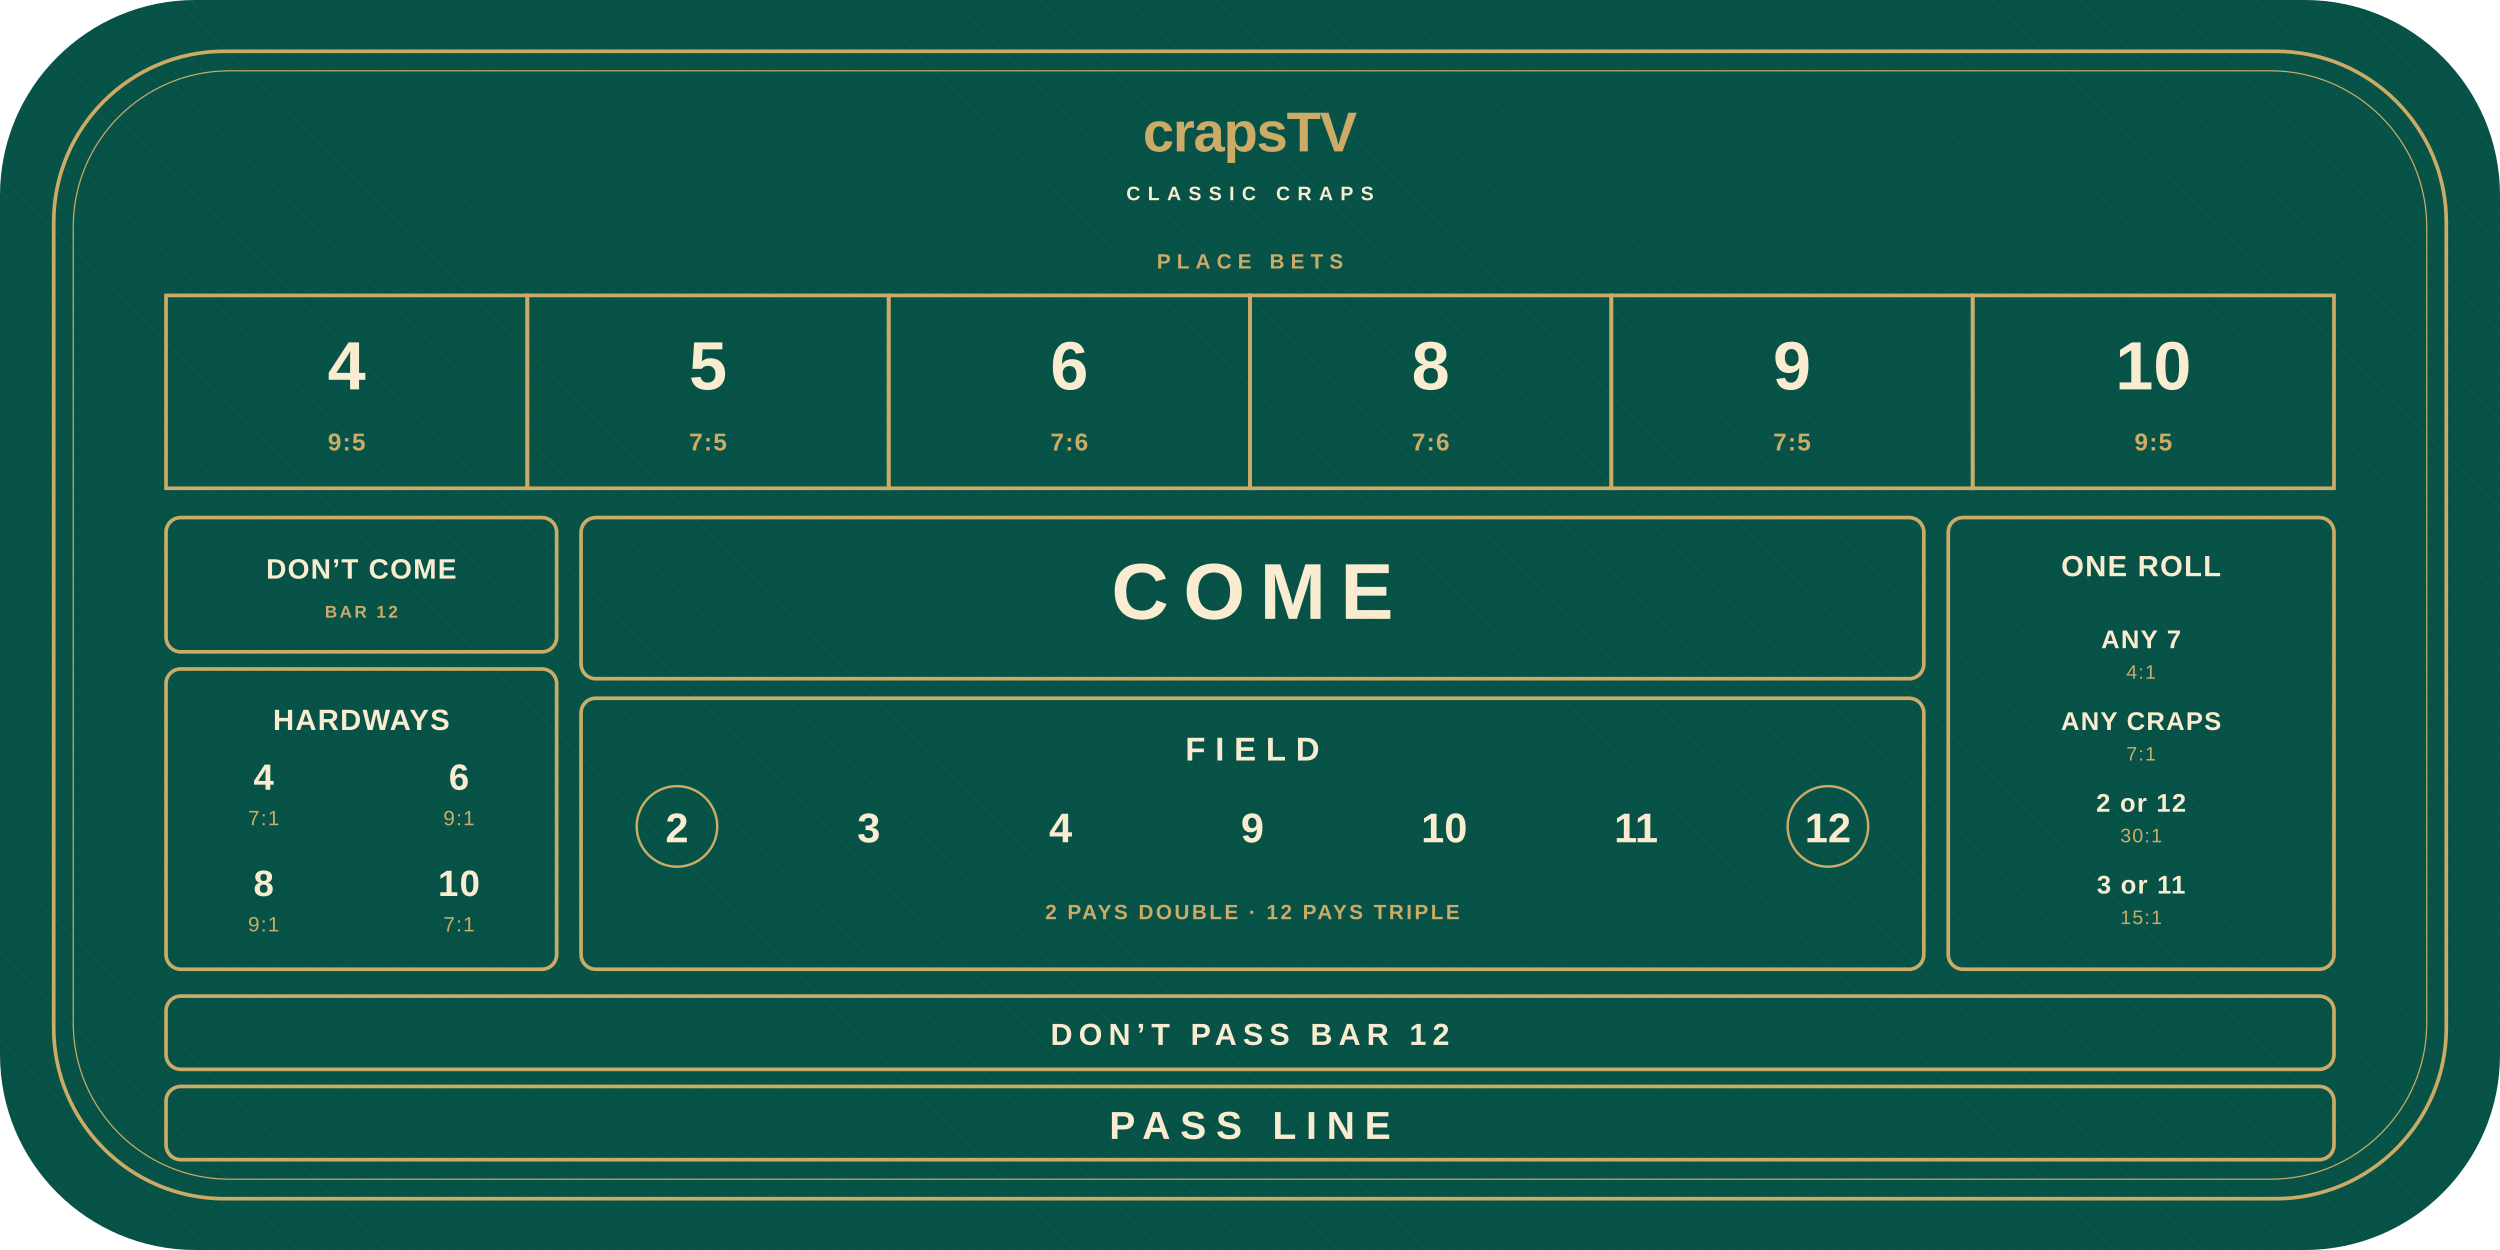
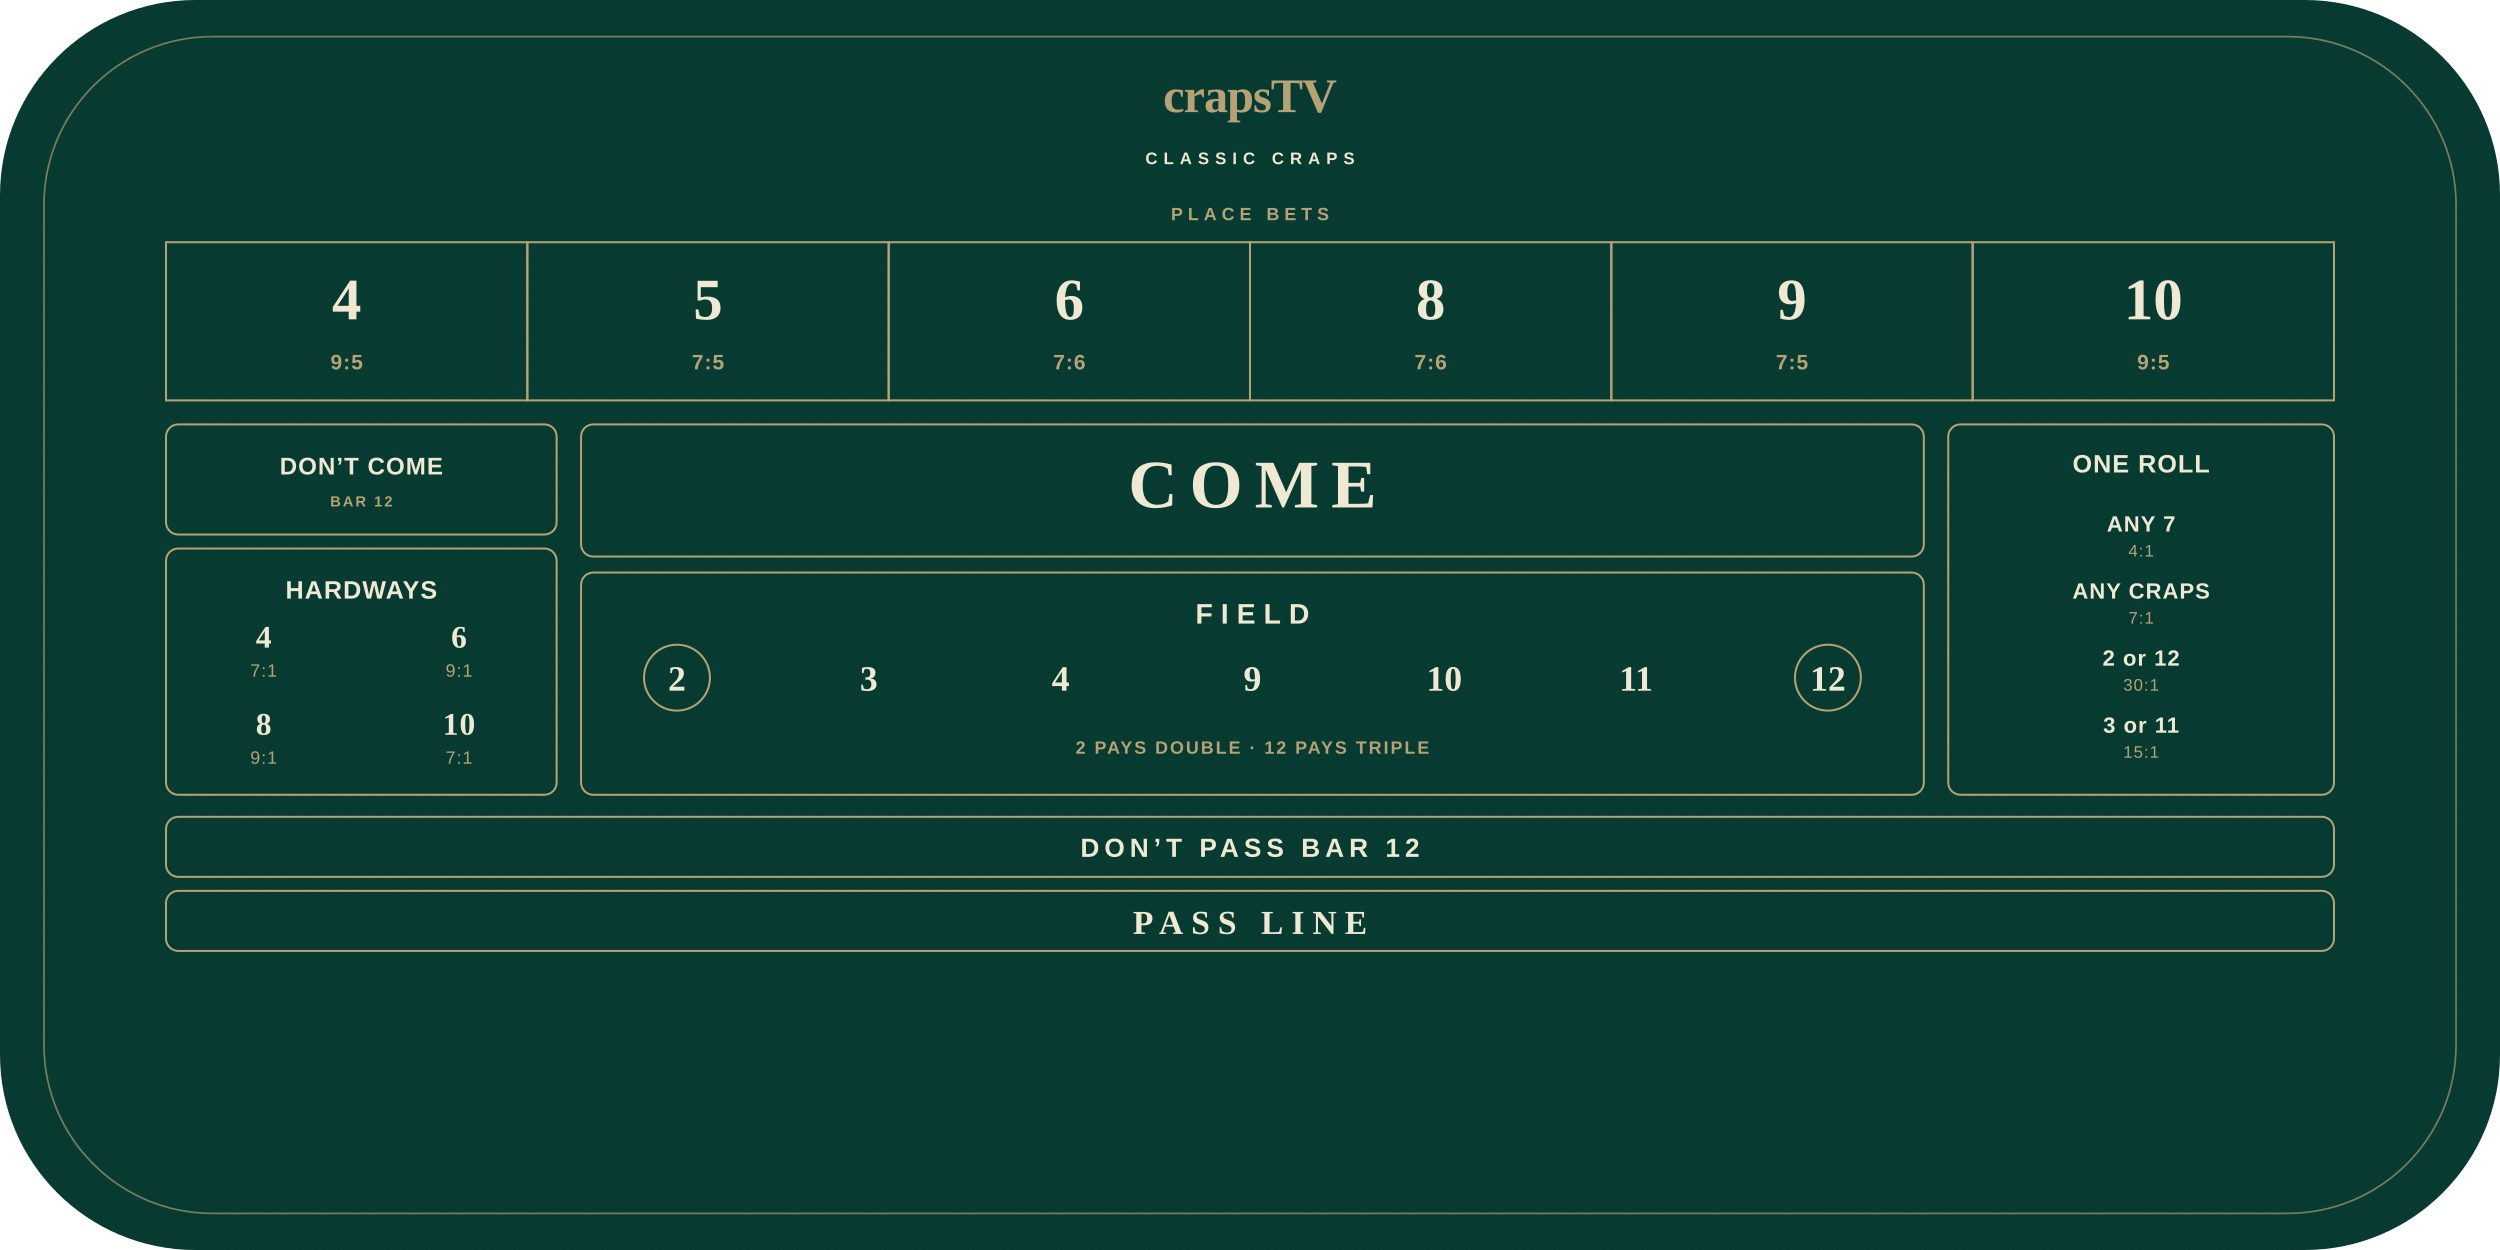
<svg xmlns="http://www.w3.org/2000/svg" baseProfile="full" height="1024px" version="1.1" viewBox="0 0 2048 1024" width="2048px">
  <defs>
    <pattern height="12" id="weave" patternUnits="userSpaceOnUse" width="12" x="0" y="0">
-       <path d="M0,0 L12,12 M-6,6 L6,18 M6,-6 L18,6" opacity="0.055" stroke="#a2d7bd" stroke-width="0.45" />
+       <path d="M0,0 L12,12 M-6,6 L6,18 M6,-6 L18,6" opacity="0.035" stroke="#a2d7bd" stroke-width="0.4" />
    </pattern>
  </defs>
-   <rect fill="#075247" height="1024" rx="160" width="2048" x="0" y="0" />
+   <rect fill="#073a31" height="1024" rx="160" width="2048" x="0" y="0" />
  <rect fill="url(#weave)" height="1024" rx="160" width="2048" x="0" y="0" />
-   <rect fill="none" height="940" rx="140" stroke="#ccab67" stroke-width="3" width="1960" x="44" y="42" />
-   <rect fill="none" height="908" rx="128" stroke="#ccab67" stroke-width="1" width="1928" x="60" y="58" />
-   <text fill="#ccab67" font-family="Arial, Helvetica, sans-serif" font-size="46" font-weight="800" letter-spacing="-1" text-anchor="middle" x="1024" y="124">crapsTV</text>
-   <text fill="#f9ecd0" font-family="Arial, Helvetica, sans-serif" font-size="16" font-weight="600" letter-spacing="6" text-anchor="middle" x="1024" y="164">CLASSIC CRAPS</text>
-   <text fill="#ccab67" font-family="Arial, Helvetica, sans-serif" font-size="17" font-weight="700" letter-spacing="5" text-anchor="middle" x="1024" y="220">PLACE BETS</text>
-   <rect fill="none" height="158" rx="0" stroke="#ccab67" stroke-width="3" width="296.0" x="136.0" y="242" />
-   <text fill="#f9ecd0" font-family="Arial, Helvetica, sans-serif" font-size="56" font-weight="800" letter-spacing="0" text-anchor="middle" x="284.0" y="319">4</text>
-   <text fill="#ccab67" font-family="Arial, Helvetica, sans-serif" font-size="20" font-weight="600" letter-spacing="1" text-anchor="middle" x="284.0" y="369">9:5</text>
-   <rect fill="none" height="158" rx="0" stroke="#ccab67" stroke-width="3" width="296.0" x="432.0" y="242" />
-   <text fill="#f9ecd0" font-family="Arial, Helvetica, sans-serif" font-size="56" font-weight="800" letter-spacing="0" text-anchor="middle" x="580.0" y="319">5</text>
-   <text fill="#ccab67" font-family="Arial, Helvetica, sans-serif" font-size="20" font-weight="600" letter-spacing="1" text-anchor="middle" x="580.0" y="369">7:5</text>
-   <rect fill="none" height="158" rx="0" stroke="#ccab67" stroke-width="3" width="296.0" x="728.0" y="242" />
-   <text fill="#f9ecd0" font-family="Arial, Helvetica, sans-serif" font-size="56" font-weight="800" letter-spacing="0" text-anchor="middle" x="876.0" y="319">6</text>
-   <text fill="#ccab67" font-family="Arial, Helvetica, sans-serif" font-size="20" font-weight="600" letter-spacing="1" text-anchor="middle" x="876.0" y="369">7:6</text>
-   <rect fill="none" height="158" rx="0" stroke="#ccab67" stroke-width="3" width="296.0" x="1024.0" y="242" />
-   <text fill="#f9ecd0" font-family="Arial, Helvetica, sans-serif" font-size="56" font-weight="800" letter-spacing="0" text-anchor="middle" x="1172.0" y="319">8</text>
-   <text fill="#ccab67" font-family="Arial, Helvetica, sans-serif" font-size="20" font-weight="600" letter-spacing="1" text-anchor="middle" x="1172.0" y="369">7:6</text>
-   <rect fill="none" height="158" rx="0" stroke="#ccab67" stroke-width="3" width="296.0" x="1320.0" y="242" />
-   <text fill="#f9ecd0" font-family="Arial, Helvetica, sans-serif" font-size="56" font-weight="800" letter-spacing="0" text-anchor="middle" x="1468.0" y="319">9</text>
-   <text fill="#ccab67" font-family="Arial, Helvetica, sans-serif" font-size="20" font-weight="600" letter-spacing="1" text-anchor="middle" x="1468.0" y="369">7:5</text>
-   <rect fill="none" height="158" rx="0" stroke="#ccab67" stroke-width="3" width="296.0" x="1616.0" y="242" />
-   <text fill="#f9ecd0" font-family="Arial, Helvetica, sans-serif" font-size="56" font-weight="800" letter-spacing="0" text-anchor="middle" x="1764.0" y="319">10</text>
-   <text fill="#ccab67" font-family="Arial, Helvetica, sans-serif" font-size="20" font-weight="600" letter-spacing="1" text-anchor="middle" x="1764.0" y="369">9:5</text>
-   <rect fill="none" height="110" rx="12" stroke="#ccab67" stroke-width="3" width="320" x="136" y="424" />
-   <text fill="#f9ecd0" font-family="Arial, Helvetica, sans-serif" font-size="23" font-weight="700" letter-spacing="1" text-anchor="middle" x="296" y="474">DON’T COME</text>
-   <text fill="#ccab67" font-family="Arial, Helvetica, sans-serif" font-size="14" font-weight="600" letter-spacing="2" text-anchor="middle" x="296" y="506">BAR 12</text>
-   <rect fill="none" height="246" rx="12" stroke="#ccab67" stroke-width="3" width="320" x="136" y="548" />
-   <text fill="#f9ecd0" font-family="Arial, Helvetica, sans-serif" font-size="24" font-weight="700" letter-spacing="1" text-anchor="middle" x="296" y="598">HARDWAYS</text>
-   <text fill="#f9ecd0" font-family="Arial, Helvetica, sans-serif" font-size="30" font-weight="800" letter-spacing="1" text-anchor="middle" x="216" y="647">4</text>
-   <text fill="#ccab67" font-family="Arial, Helvetica, sans-serif" font-size="17" font-weight="500" letter-spacing="1" text-anchor="middle" x="216" y="676">7:1</text>
-   <text fill="#f9ecd0" font-family="Arial, Helvetica, sans-serif" font-size="30" font-weight="800" letter-spacing="1" text-anchor="middle" x="376" y="647">6</text>
-   <text fill="#ccab67" font-family="Arial, Helvetica, sans-serif" font-size="17" font-weight="500" letter-spacing="1" text-anchor="middle" x="376" y="676">9:1</text>
-   <text fill="#f9ecd0" font-family="Arial, Helvetica, sans-serif" font-size="30" font-weight="800" letter-spacing="1" text-anchor="middle" x="216" y="734">8</text>
-   <text fill="#ccab67" font-family="Arial, Helvetica, sans-serif" font-size="17" font-weight="500" letter-spacing="1" text-anchor="middle" x="216" y="763">9:1</text>
-   <text fill="#f9ecd0" font-family="Arial, Helvetica, sans-serif" font-size="30" font-weight="800" letter-spacing="1" text-anchor="middle" x="376" y="734">10</text>
-   <text fill="#ccab67" font-family="Arial, Helvetica, sans-serif" font-size="17" font-weight="500" letter-spacing="1" text-anchor="middle" x="376" y="763">7:1</text>
-   <rect fill="none" height="370" rx="12" stroke="#ccab67" stroke-width="3" width="316" x="1596" y="424" />
-   <text fill="#f9ecd0" font-family="Arial, Helvetica, sans-serif" font-size="24" font-weight="700" letter-spacing="1" text-anchor="middle" x="1754" y="472">ONE ROLL</text>
-   <text fill="#f9ecd0" font-family="Arial, Helvetica, sans-serif" font-size="21" font-weight="600" letter-spacing="1" text-anchor="middle" x="1754" y="531">ANY 7</text>
-   <text fill="#ccab67" font-family="Arial, Helvetica, sans-serif" font-size="16" font-weight="500" letter-spacing="1" text-anchor="middle" x="1754" y="556">4:1</text>
-   <text fill="#f9ecd0" font-family="Arial, Helvetica, sans-serif" font-size="21" font-weight="600" letter-spacing="1" text-anchor="middle" x="1754" y="598">ANY CRAPS</text>
-   <text fill="#ccab67" font-family="Arial, Helvetica, sans-serif" font-size="16" font-weight="500" letter-spacing="1" text-anchor="middle" x="1754" y="623">7:1</text>
-   <text fill="#f9ecd0" font-family="Arial, Helvetica, sans-serif" font-size="21" font-weight="600" letter-spacing="1" text-anchor="middle" x="1754" y="665">2 or 12</text>
-   <text fill="#ccab67" font-family="Arial, Helvetica, sans-serif" font-size="16" font-weight="500" letter-spacing="1" text-anchor="middle" x="1754" y="690">30:1</text>
-   <text fill="#f9ecd0" font-family="Arial, Helvetica, sans-serif" font-size="21" font-weight="600" letter-spacing="1" text-anchor="middle" x="1754" y="732">3 or 11</text>
-   <text fill="#ccab67" font-family="Arial, Helvetica, sans-serif" font-size="16" font-weight="500" letter-spacing="1" text-anchor="middle" x="1754" y="757">15:1</text>
-   <rect fill="none" height="132" rx="12" stroke="#ccab67" stroke-width="3" width="1100" x="476" y="424" />
-   <text fill="#f9ecd0" font-family="Arial, Helvetica, sans-serif" font-size="65" font-weight="800" letter-spacing="12" text-anchor="middle" x="1026.0" y="507">COME</text>
-   <rect fill="none" height="222" rx="12" stroke="#ccab67" stroke-width="3" width="1100" x="476" y="572" />
-   <text fill="#f9ecd0" font-family="Arial, Helvetica, sans-serif" font-size="27" font-weight="700" letter-spacing="8" text-anchor="middle" x="1026.0" y="623">FIELD</text>
-   <circle cx="554.571" cy="677" fill="none" r="33" stroke="#ccab67" stroke-width="2" />
-   <text fill="#f9ecd0" font-family="Arial, Helvetica, sans-serif" font-size="34" font-weight="800" letter-spacing="0" text-anchor="middle" x="554.571" y="690">2</text>
-   <text fill="#f9ecd0" font-family="Arial, Helvetica, sans-serif" font-size="34" font-weight="800" letter-spacing="0" text-anchor="middle" x="711.714" y="690">3</text>
-   <text fill="#f9ecd0" font-family="Arial, Helvetica, sans-serif" font-size="34" font-weight="800" letter-spacing="0" text-anchor="middle" x="868.857" y="690">4</text>
-   <text fill="#f9ecd0" font-family="Arial, Helvetica, sans-serif" font-size="34" font-weight="800" letter-spacing="0" text-anchor="middle" x="1026.0" y="690">9</text>
-   <text fill="#f9ecd0" font-family="Arial, Helvetica, sans-serif" font-size="34" font-weight="800" letter-spacing="0" text-anchor="middle" x="1183.143" y="690">10</text>
-   <text fill="#f9ecd0" font-family="Arial, Helvetica, sans-serif" font-size="34" font-weight="800" letter-spacing="0" text-anchor="middle" x="1340.286" y="690">11</text>
-   <circle cx="1497.429" cy="677" fill="none" r="33" stroke="#ccab67" stroke-width="2" />
-   <text fill="#f9ecd0" font-family="Arial, Helvetica, sans-serif" font-size="34" font-weight="800" letter-spacing="0" text-anchor="middle" x="1497.429" y="690">12</text>
-   <text fill="#ccab67" font-family="Arial, Helvetica, sans-serif" font-size="17" font-weight="600" letter-spacing="2" text-anchor="middle" x="1026.0" y="753">2 PAYS DOUBLE  ·  12 PAYS TRIPLE</text>
-   <rect fill="none" height="60" rx="12" stroke="#ccab67" stroke-width="3" width="1776" x="136" y="816" />
-   <text fill="#f9ecd0" font-family="Arial, Helvetica, sans-serif" font-size="25" font-weight="700" letter-spacing="5" text-anchor="middle" x="1024" y="856">DON’T PASS BAR 12</text>
-   <rect fill="none" height="60" rx="12" stroke="#ccab67" stroke-width="3" width="1776" x="136" y="890" />
-   <text fill="#f9ecd0" font-family="Arial, Helvetica, sans-serif" font-size="32" font-weight="800" letter-spacing="8" text-anchor="middle" x="1024" y="933">PASS LINE</text>
+   <rect fill="none" height="964" opacity="0.65" rx="138" stroke="#b5a375" stroke-width="1.4" width="1976" x="36" y="30" />
+   <text fill="#b5a375" font-family="Georgia, Times New Roman, serif" font-size="39.56" font-weight="600" letter-spacing="-0.82" text-anchor="middle" x="1024" y="91.84">crapsTV</text>
+   <text fill="#efe8d3" font-family="Arial, Helvetica, sans-serif" font-size="13.76" font-weight="600" letter-spacing="4.92" text-anchor="middle" x="1024" y="134.48">CLASSIC CRAPS</text>
+   <text fill="#b5a375" font-family="Arial, Helvetica, sans-serif" font-size="14.62" font-weight="600" letter-spacing="4.1" text-anchor="middle" x="1024" y="180.4">PLACE BETS</text>
+   <rect fill="none" height="129.56" rx="0" stroke="#b5a375" stroke-width="1.65" width="296.0" x="136.0" y="198.44" />
+   <text fill="#efe8d3" font-family="Georgia, Times New Roman, serif" font-size="48.16" font-weight="600" letter-spacing="0.0" text-anchor="middle" x="284.0" y="261.58">4</text>
+   <text fill="#b5a375" font-family="Arial, Helvetica, sans-serif" font-size="17.2" font-weight="600" letter-spacing="0.82" text-anchor="middle" x="284.0" y="302.58">9:5</text>
+   <rect fill="none" height="129.56" rx="0" stroke="#b5a375" stroke-width="1.65" width="296.0" x="432.0" y="198.44" />
+   <text fill="#efe8d3" font-family="Georgia, Times New Roman, serif" font-size="48.16" font-weight="600" letter-spacing="0.0" text-anchor="middle" x="580.0" y="261.58">5</text>
+   <text fill="#b5a375" font-family="Arial, Helvetica, sans-serif" font-size="17.2" font-weight="600" letter-spacing="0.82" text-anchor="middle" x="580.0" y="302.58">7:5</text>
+   <rect fill="none" height="129.56" rx="0" stroke="#b5a375" stroke-width="1.65" width="296.0" x="728.0" y="198.44" />
+   <text fill="#efe8d3" font-family="Georgia, Times New Roman, serif" font-size="48.16" font-weight="600" letter-spacing="0.0" text-anchor="middle" x="876.0" y="261.58">6</text>
+   <text fill="#b5a375" font-family="Arial, Helvetica, sans-serif" font-size="17.2" font-weight="600" letter-spacing="0.82" text-anchor="middle" x="876.0" y="302.58">7:6</text>
+   <rect fill="none" height="129.56" rx="0" stroke="#b5a375" stroke-width="1.65" width="296.0" x="1024.0" y="198.44" />
+   <text fill="#efe8d3" font-family="Georgia, Times New Roman, serif" font-size="48.16" font-weight="600" letter-spacing="0.0" text-anchor="middle" x="1172.0" y="261.58">8</text>
+   <text fill="#b5a375" font-family="Arial, Helvetica, sans-serif" font-size="17.2" font-weight="600" letter-spacing="0.82" text-anchor="middle" x="1172.0" y="302.58">7:6</text>
+   <rect fill="none" height="129.56" rx="0" stroke="#b5a375" stroke-width="1.65" width="296.0" x="1320.0" y="198.44" />
+   <text fill="#efe8d3" font-family="Georgia, Times New Roman, serif" font-size="48.16" font-weight="600" letter-spacing="0.0" text-anchor="middle" x="1468.0" y="261.58">9</text>
+   <text fill="#b5a375" font-family="Arial, Helvetica, sans-serif" font-size="17.2" font-weight="600" letter-spacing="0.82" text-anchor="middle" x="1468.0" y="302.58">7:5</text>
+   <rect fill="none" height="129.56" rx="0" stroke="#b5a375" stroke-width="1.65" width="296.0" x="1616.0" y="198.44" />
+   <text fill="#efe8d3" font-family="Georgia, Times New Roman, serif" font-size="48.16" font-weight="600" letter-spacing="0.0" text-anchor="middle" x="1764.0" y="261.58">10</text>
+   <text fill="#b5a375" font-family="Arial, Helvetica, sans-serif" font-size="17.2" font-weight="600" letter-spacing="0.82" text-anchor="middle" x="1764.0" y="302.58">9:5</text>
+   <rect fill="none" height="90.2" rx="10" stroke="#b5a375" stroke-width="1.65" width="320" x="136" y="347.68" />
+   <text fill="#efe8d3" font-family="Arial, Helvetica, sans-serif" font-size="19.78" font-weight="600" letter-spacing="0.82" text-anchor="middle" x="296" y="388.68">DON’T COME</text>
+   <text fill="#b5a375" font-family="Arial, Helvetica, sans-serif" font-size="12.04" font-weight="600" letter-spacing="1.64" text-anchor="middle" x="296" y="414.92">BAR 12</text>
+   <rect fill="none" height="201.72" rx="10" stroke="#b5a375" stroke-width="1.65" width="320" x="136" y="449.36" />
+   <text fill="#efe8d3" font-family="Arial, Helvetica, sans-serif" font-size="20.64" font-weight="600" letter-spacing="0.82" text-anchor="middle" x="296" y="490.36">HARDWAYS</text>
+   <text fill="#efe8d3" font-family="Georgia, Times New Roman, serif" font-size="25.8" font-weight="600" letter-spacing="0.82" text-anchor="middle" x="216" y="530.54">4</text>
+   <text fill="#b5a375" font-family="Arial, Helvetica, sans-serif" font-size="14.62" font-weight="500" letter-spacing="0.82" text-anchor="middle" x="216" y="554.32">7:1</text>
+   <text fill="#efe8d3" font-family="Georgia, Times New Roman, serif" font-size="25.8" font-weight="600" letter-spacing="0.82" text-anchor="middle" x="376" y="530.54">6</text>
+   <text fill="#b5a375" font-family="Arial, Helvetica, sans-serif" font-size="14.62" font-weight="500" letter-spacing="0.82" text-anchor="middle" x="376" y="554.32">9:1</text>
+   <text fill="#efe8d3" font-family="Georgia, Times New Roman, serif" font-size="25.8" font-weight="600" letter-spacing="0.82" text-anchor="middle" x="216" y="601.88">8</text>
+   <text fill="#b5a375" font-family="Arial, Helvetica, sans-serif" font-size="14.62" font-weight="500" letter-spacing="0.82" text-anchor="middle" x="216" y="625.66">9:1</text>
+   <text fill="#efe8d3" font-family="Georgia, Times New Roman, serif" font-size="25.8" font-weight="600" letter-spacing="0.82" text-anchor="middle" x="376" y="601.88">10</text>
+   <text fill="#b5a375" font-family="Arial, Helvetica, sans-serif" font-size="14.62" font-weight="500" letter-spacing="0.82" text-anchor="middle" x="376" y="625.66">7:1</text>
+   <rect fill="none" height="303.4" rx="10" stroke="#b5a375" stroke-width="1.65" width="316" x="1596" y="347.68" />
+   <text fill="#efe8d3" font-family="Arial, Helvetica, sans-serif" font-size="20.64" font-weight="600" letter-spacing="0.82" text-anchor="middle" x="1754" y="387.04">ONE ROLL</text>
+   <text fill="#efe8d3" font-family="Arial, Helvetica, sans-serif" font-size="18.06" font-weight="600" letter-spacing="0.82" text-anchor="middle" x="1754" y="435.42">ANY 7</text>
+   <text fill="#b5a375" font-family="Arial, Helvetica, sans-serif" font-size="13.76" font-weight="500" letter-spacing="0.82" text-anchor="middle" x="1754" y="455.92">4:1</text>
+   <text fill="#efe8d3" font-family="Arial, Helvetica, sans-serif" font-size="18.06" font-weight="600" letter-spacing="0.82" text-anchor="middle" x="1754" y="490.36">ANY CRAPS</text>
+   <text fill="#b5a375" font-family="Arial, Helvetica, sans-serif" font-size="13.76" font-weight="500" letter-spacing="0.82" text-anchor="middle" x="1754" y="510.86">7:1</text>
+   <text fill="#efe8d3" font-family="Arial, Helvetica, sans-serif" font-size="18.06" font-weight="600" letter-spacing="0.82" text-anchor="middle" x="1754" y="545.3">2 or 12</text>
+   <text fill="#b5a375" font-family="Arial, Helvetica, sans-serif" font-size="13.76" font-weight="500" letter-spacing="0.82" text-anchor="middle" x="1754" y="565.8">30:1</text>
+   <text fill="#efe8d3" font-family="Arial, Helvetica, sans-serif" font-size="18.06" font-weight="600" letter-spacing="0.82" text-anchor="middle" x="1754" y="600.24">3 or 11</text>
+   <text fill="#b5a375" font-family="Arial, Helvetica, sans-serif" font-size="13.76" font-weight="500" letter-spacing="0.82" text-anchor="middle" x="1754" y="620.74">15:1</text>
+   <rect fill="none" height="108.24" rx="10" stroke="#b5a375" stroke-width="1.65" width="1100" x="476" y="347.68" />
+   <text fill="#efe8d3" font-family="Georgia, Times New Roman, serif" font-size="55.9" font-weight="600" letter-spacing="9.84" text-anchor="middle" x="1026.0" y="415.74">COME</text>
+   <rect fill="none" height="182.04" rx="10" stroke="#b5a375" stroke-width="1.65" width="1100" x="476" y="469.04" />
+   <text fill="#efe8d3" font-family="Arial, Helvetica, sans-serif" font-size="23.22" font-weight="600" letter-spacing="6.56" text-anchor="middle" x="1026.0" y="510.86">FIELD</text>
+   <circle cx="554.571" cy="555.14" fill="none" r="27" stroke="#b5a375" stroke-width="1.65" />
+   <text fill="#efe8d3" font-family="Georgia, Times New Roman, serif" font-size="29.24" font-weight="600" letter-spacing="0.0" text-anchor="middle" x="554.571" y="565.8">2</text>
+   <text fill="#efe8d3" font-family="Georgia, Times New Roman, serif" font-size="29.24" font-weight="600" letter-spacing="0.0" text-anchor="middle" x="711.714" y="565.8">3</text>
+   <text fill="#efe8d3" font-family="Georgia, Times New Roman, serif" font-size="29.24" font-weight="600" letter-spacing="0.0" text-anchor="middle" x="868.857" y="565.8">4</text>
+   <text fill="#efe8d3" font-family="Georgia, Times New Roman, serif" font-size="29.24" font-weight="600" letter-spacing="0.0" text-anchor="middle" x="1026.0" y="565.8">9</text>
+   <text fill="#efe8d3" font-family="Georgia, Times New Roman, serif" font-size="29.24" font-weight="600" letter-spacing="0.0" text-anchor="middle" x="1183.143" y="565.8">10</text>
+   <text fill="#efe8d3" font-family="Georgia, Times New Roman, serif" font-size="29.24" font-weight="600" letter-spacing="0.0" text-anchor="middle" x="1340.286" y="565.8">11</text>
+   <circle cx="1497.429" cy="555.14" fill="none" r="27" stroke="#b5a375" stroke-width="1.65" />
+   <text fill="#efe8d3" font-family="Georgia, Times New Roman, serif" font-size="29.24" font-weight="600" letter-spacing="0.0" text-anchor="middle" x="1497.429" y="565.8">12</text>
+   <text fill="#b5a375" font-family="Arial, Helvetica, sans-serif" font-size="14.62" font-weight="600" letter-spacing="1.64" text-anchor="middle" x="1026.0" y="617.46">2 PAYS DOUBLE  ·  12 PAYS TRIPLE</text>
+   <rect fill="none" height="49.2" rx="10" stroke="#b5a375" stroke-width="1.65" width="1776" x="136" y="669.12" />
+   <text fill="#efe8d3" font-family="Arial, Helvetica, sans-serif" font-size="21.5" font-weight="600" letter-spacing="4.1" text-anchor="middle" x="1024" y="701.92">DON’T PASS BAR 12</text>
+   <rect fill="none" height="49.2" rx="10" stroke="#b5a375" stroke-width="1.65" width="1776" x="136" y="729.8" />
+   <text fill="#efe8d3" font-family="Georgia, Times New Roman, serif" font-size="27.52" font-weight="600" letter-spacing="6.56" text-anchor="middle" x="1024" y="765.06">PASS LINE</text>
</svg>
